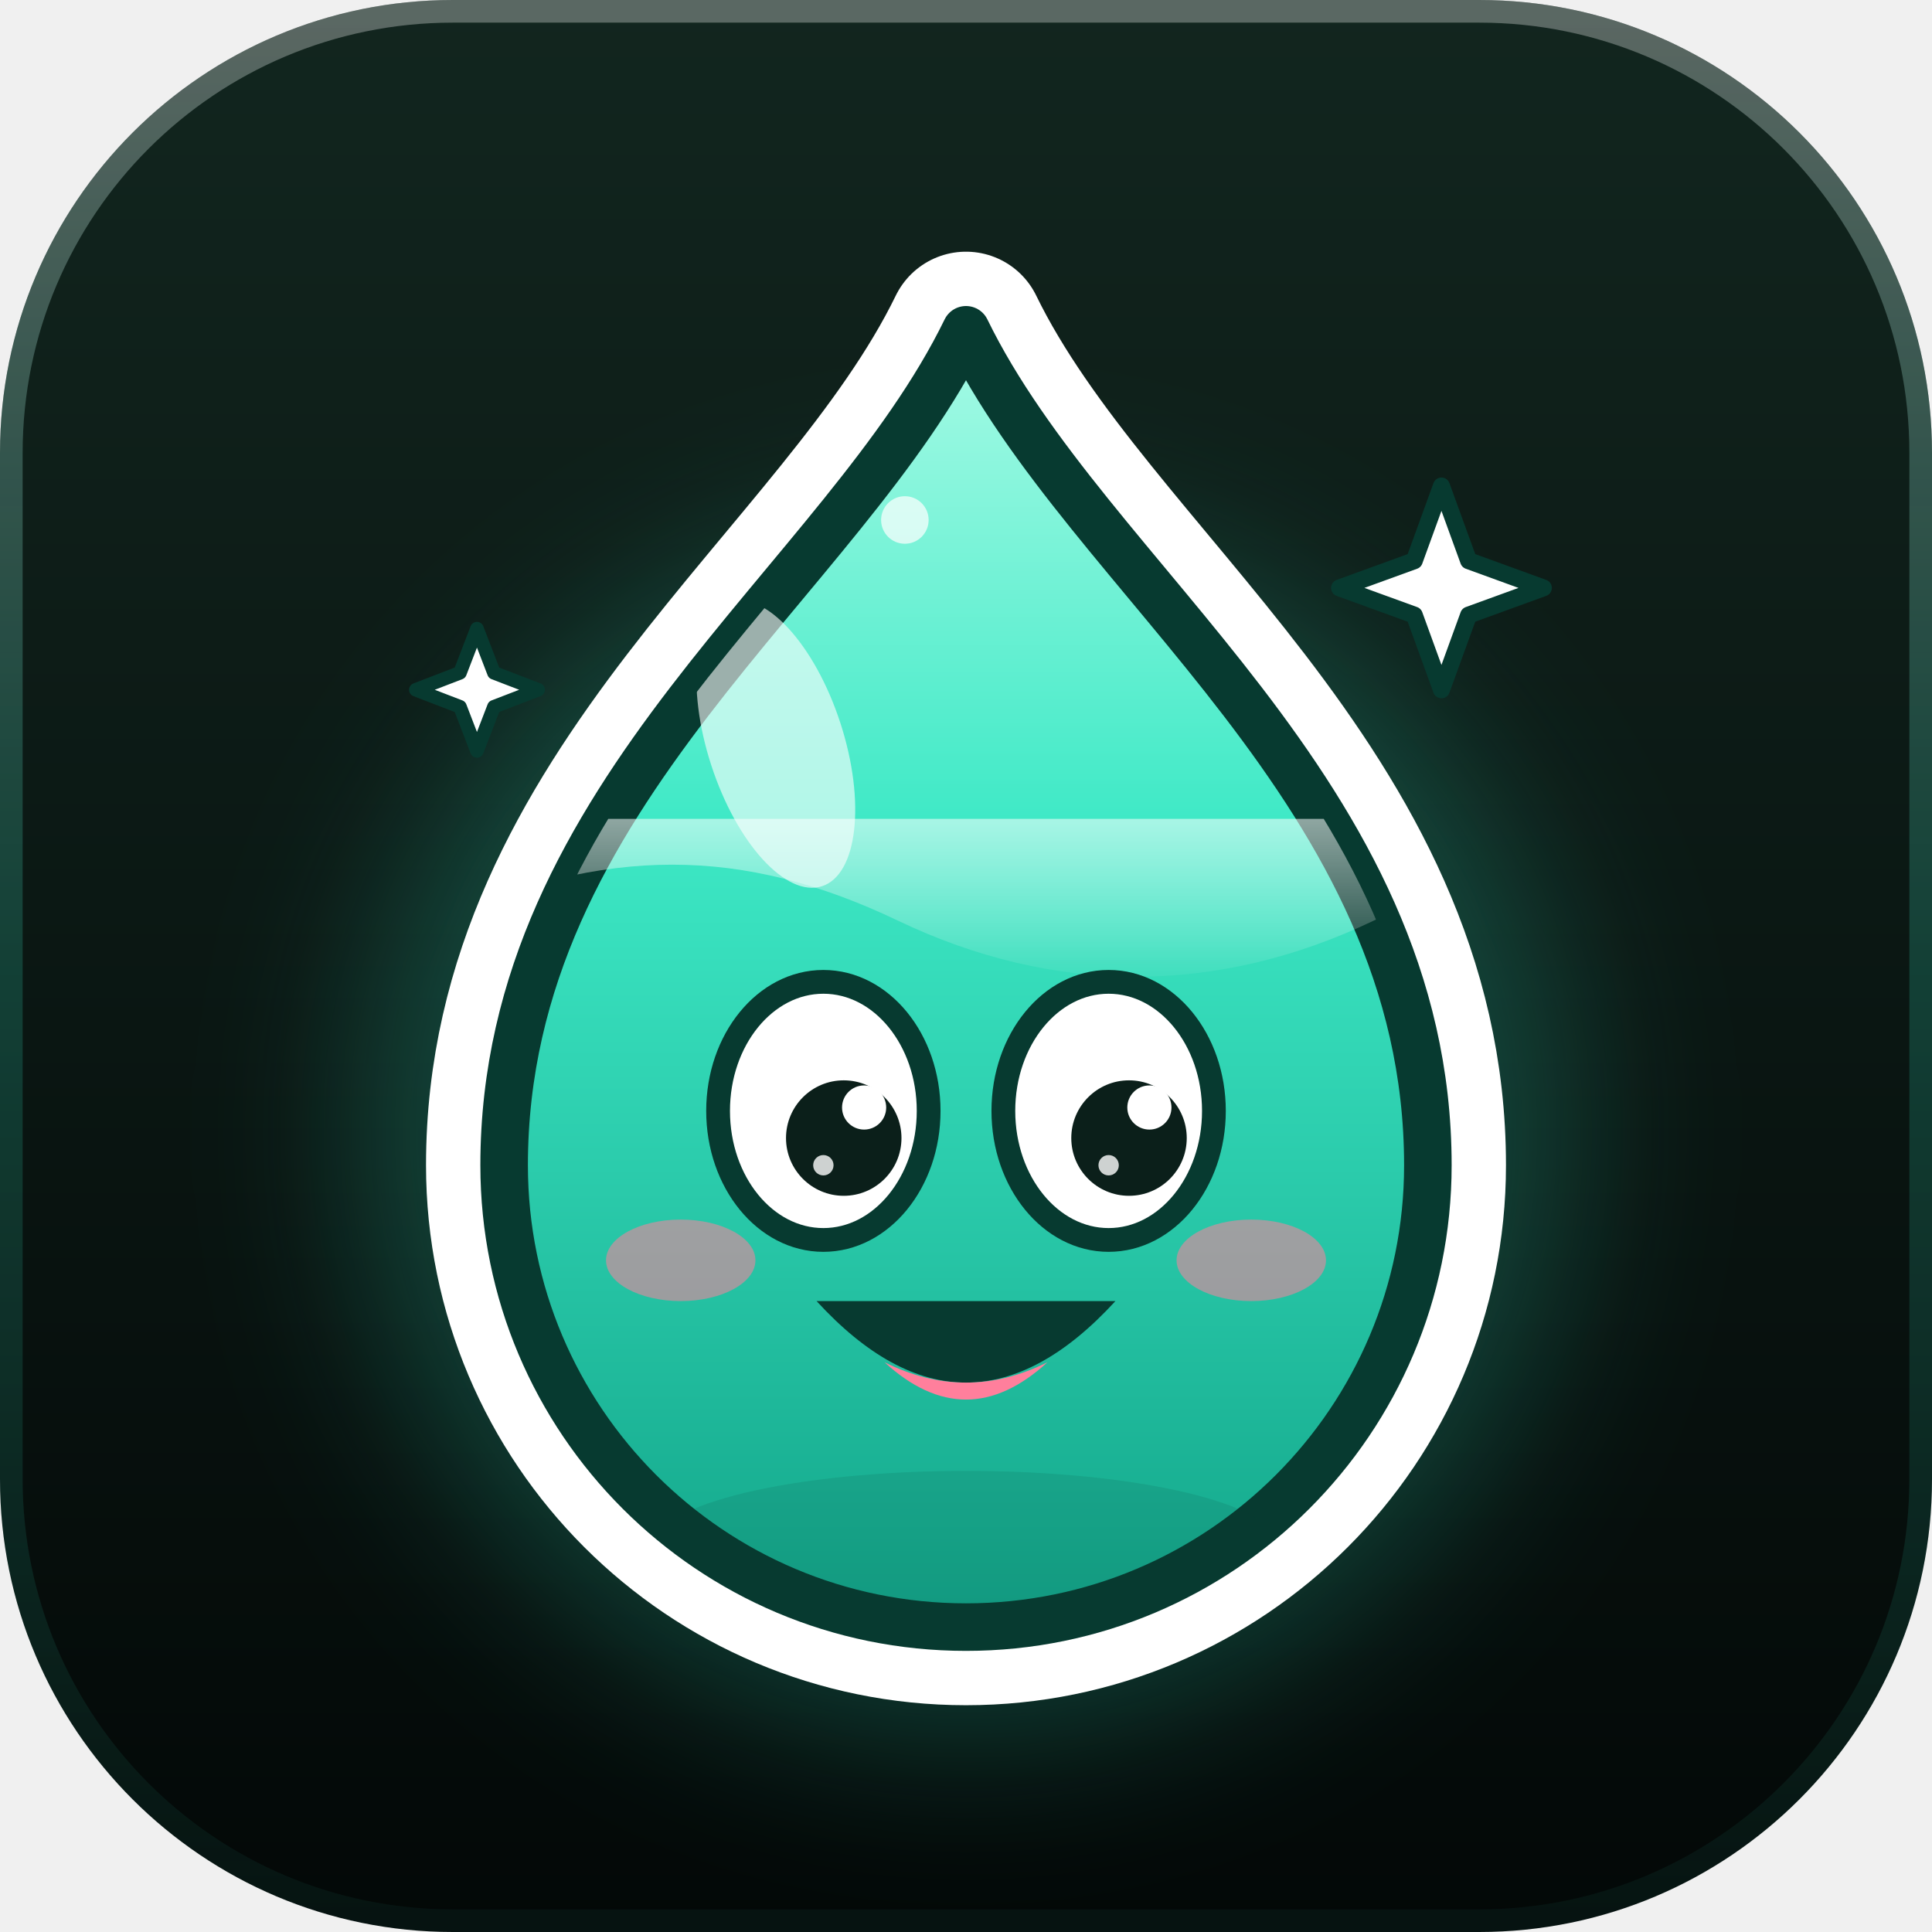
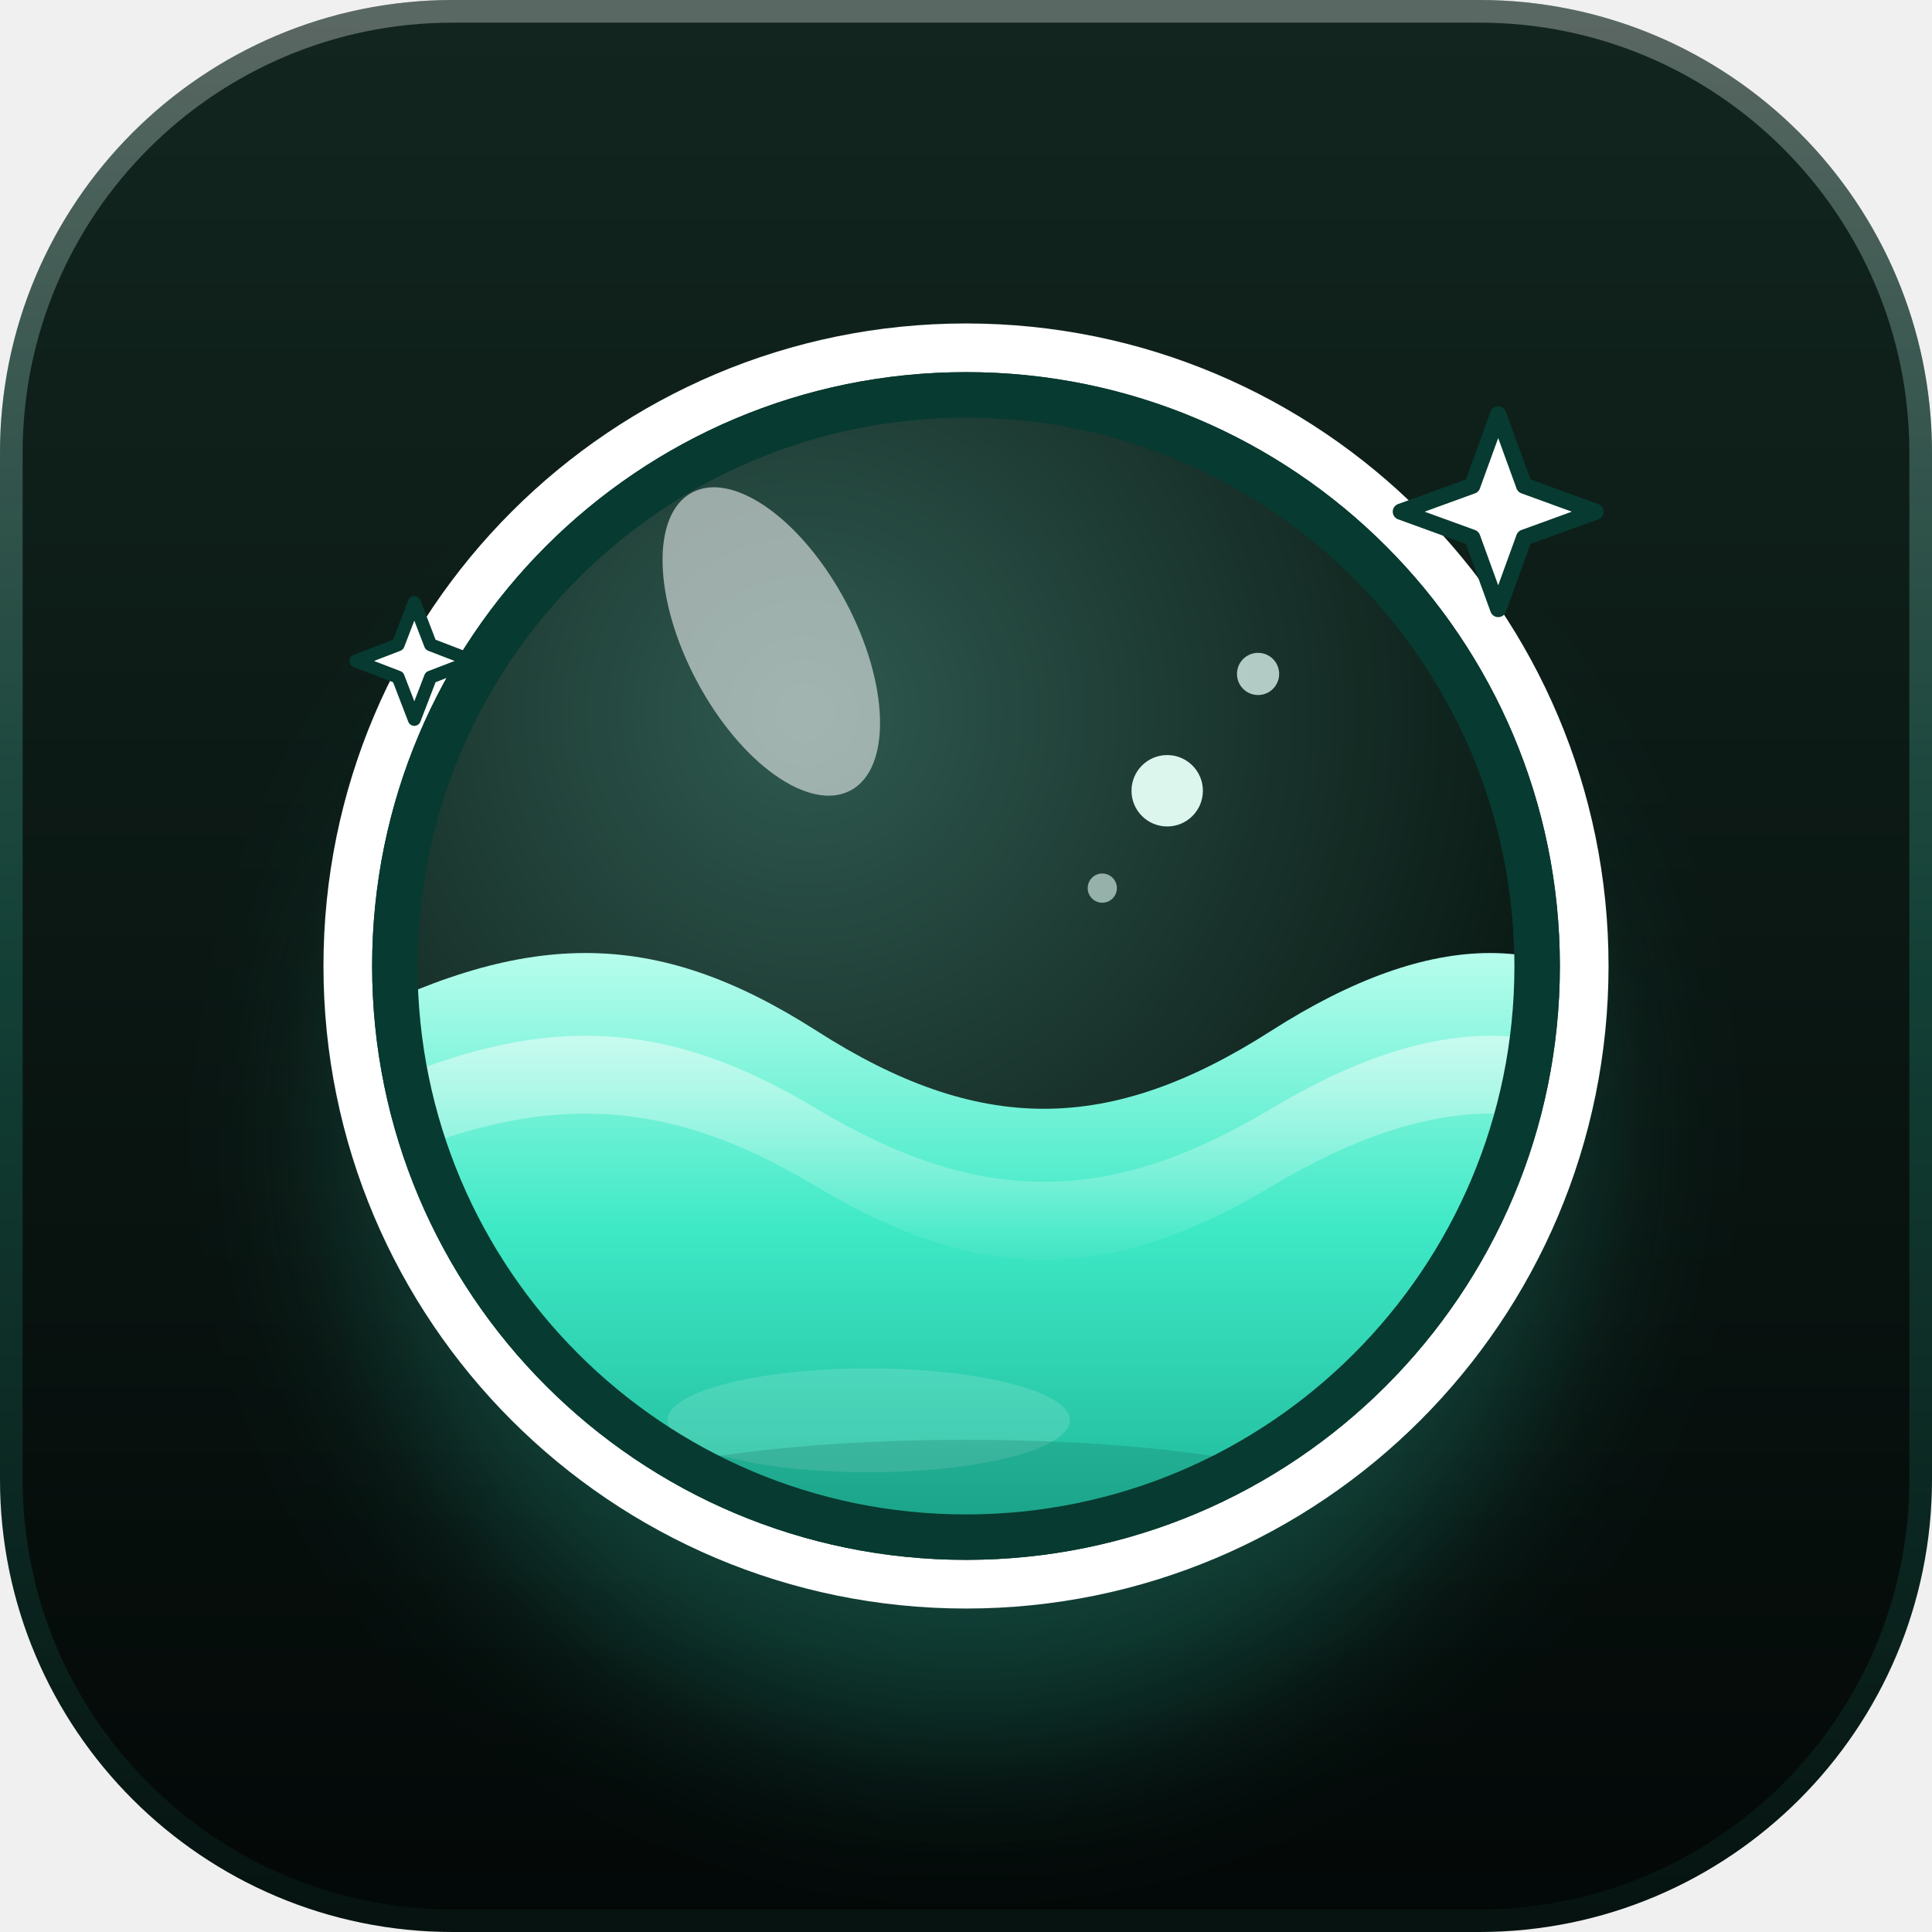
<svg xmlns="http://www.w3.org/2000/svg" viewBox="0 0 512 512" width="80" height="80">
  <defs>
    <linearGradient id="tbg" x1="0" y1="0" x2="0" y2="1">
      <stop offset="0" stop-color="#12261f" />
      <stop offset="1" stop-color="#030807" />
    </linearGradient>
    <linearGradient id="trim" x1="0" y1="0" x2="0" y2="1">
      <stop offset="0" stop-color="#fff" stop-opacity=".3" />
      <stop offset=".5" stop-color="#33e5c2" stop-opacity=".2" />
      <stop offset="1" stop-color="#33e5c2" stop-opacity=".05" />
    </linearGradient>
    <clipPath id="tclip">
      <rect width="512" height="512" rx="120" />
    </clipPath>
    <filter id="tsoft" x="-30%" y="-30%" width="160%" height="160%">
      <feGaussianBlur stdDeviation="22" />
    </filter>
  </defs>
  <g clip-path="url(#tclip)">
    <rect width="512" height="512" fill="url(#tbg)" />
    <circle cx="256" cy="300" r="160" fill="#33e5c2" opacity=".24" filter="url(#tsoft)" />
    <rect x="3" y="3" width="506" height="506" rx="117" fill="none" stroke="url(#trim)" stroke-width="6" />
  </g>
-   <g transform="translate(256 262) scale(.9) translate(-256 -256)">
+   <g transform="translate(256 256) scale(.86) translate(-256 -262)">
    <defs>
-       <linearGradient id="body" x1="0" y1="0" x2="0" y2="1">
-         <stop offset="0" stop-color="#a9fbe6" />
-         <stop offset=".38" stop-color="#3ee9c6" />
+       <linearGradient id="liq" x1="0" y1="0" x2="0" y2="1">
+         <stop offset="0" stop-color="#b6fdec" />
+         <stop offset=".4" stop-color="#3ee9c6" />
        <stop offset="1" stop-color="#12a589" />
      </linearGradient>
-       <linearGradient id="wave" x1="0" y1="0" x2="0" y2="1">
-         <stop offset="0" stop-color="#ffffff" stop-opacity=".55" />
-         <stop offset="1" stop-color="#ffffff" stop-opacity=".05" />
+       <radialGradient id="glass" cx="36%" cy="28%" r="72%">
+         <stop offset="0" stop-color="#2f5a50" />
+         <stop offset="1" stop-color="#07140f" />
+       </radialGradient>
+       <linearGradient id="band" x1="0" y1="0" x2="0" y2="1">
+         <stop offset="0" stop-color="#fff" stop-opacity=".5" />
+         <stop offset="1" stop-color="#fff" stop-opacity=".04" />
      </linearGradient>
-       <clipPath id="bc">
-         <path d="M256 62 C292 136 392 198 392 308 A136 136 0 0 1 120 308 C120 198 220 136 256 62 Z" />
+       <clipPath id="oc">
+         <circle cx="256" cy="262" r="176" />
      </clipPath>
    </defs>
-     <g id="liqi">
-       <path d="M256 62 C292 136 392 198 392 308 A136 136 0 0 1 120 308 C120 198 220 136 256 62 Z" fill="none" stroke="#ffffff" stroke-width="46" stroke-linejoin="round" />
-       <path d="M256 62 C292 136 392 198 392 308 A136 136 0 0 1 120 308 C120 198 220 136 256 62 Z" fill="url(#body)" stroke="#073a30" stroke-width="14" stroke-linejoin="round" />
-       <g clip-path="url(#bc)">
-         <path d="M100 236 C150 214 190 214 236 236 S330 258 376 236 S430 214 440 236 V206 H100 Z" fill="url(#wave)" />
-         <ellipse cx="200" cy="184" rx="20" ry="44" fill="#fff" opacity=".6" transform="rotate(-18 200 184)" />
-         <circle cx="238" cy="118" r="7" fill="#fff" opacity=".7" />
-         <ellipse cx="256" cy="420" rx="92" ry="22" fill="#073a30" opacity=".12" />
+     <g id="mark">
+       <circle cx="256" cy="262" r="176" fill="none" stroke="#ffffff" stroke-width="44" />
+       <circle cx="256" cy="262" r="176" fill="url(#glass)" stroke="#073a30" stroke-width="14" />
+       <g clip-path="url(#oc)">
+         <path d="M60 282 C120 250 160 250 210 282 S300 314 350 282 S440 250 470 282 V470 H60 Z" fill="url(#liq)" />
+         <path d="M60 306 C120 276 160 276 210 306 S300 336 350 306 S440 276 470 306 V330 C440 300 400 300 350 330 S260 360 210 330 S120 300 60 330 Z" fill="url(#band)" />
+         <ellipse cx="226" cy="402" rx="62" ry="16" fill="#fff" opacity=".14" />
+         <ellipse cx="256" cy="430" rx="120" ry="22" fill="#073a30" opacity=".16" />
      </g>
-       <ellipse cx="172" cy="336" rx="22" ry="12" fill="#ff7f9c" opacity=".55" />
-       <ellipse cx="340" cy="336" rx="22" ry="12" fill="#ff7f9c" opacity=".55" />
-       <ellipse cx="214" cy="292" rx="31" ry="38" fill="#fff" stroke="#073a30" stroke-width="7" />
-       <ellipse cx="298" cy="292" rx="31" ry="38" fill="#fff" stroke="#073a30" stroke-width="7" />
-       <circle cx="220" cy="300" r="17" fill="#0b1f1a" />
-       <circle cx="304" cy="300" r="17" fill="#0b1f1a" />
-       <circle cx="226" cy="291" r="6.5" fill="#fff" />
-       <circle cx="310" cy="291" r="6.5" fill="#fff" />
-       <circle cx="214" cy="308" r="3" fill="#fff" opacity=".8" />
-       <circle cx="298" cy="308" r="3" fill="#fff" opacity=".8" />
-       <path d="M212 348 Q256 396 300 348 Z" fill="#073a30" />
-       <path d="M232 366 Q256 388 280 366 Q256 378 232 366 Z" fill="#ff7f9c" />
-       <path d="M396 108 l8 22 22 8 -22 8 -8 22 -8 -22 -22 -8 22 -8 z" fill="#fff" stroke="#073a30" stroke-width="5" stroke-linejoin="round" />
-       <path d="M112 150 l5 13 13 5 -13 5 -5 13 -5 -13 -13 -5 13 -5 z" fill="#fff" stroke="#073a30" stroke-width="4" stroke-linejoin="round" />
+       <circle cx="256" cy="262" r="176" fill="none" stroke="#073a30" stroke-width="14" />
+       <ellipse cx="196" cy="162" rx="26" ry="52" fill="#fff" opacity=".55" transform="rotate(-28 196 162)" />
+       <circle cx="318" cy="208" r="11" fill="#e6fff8" opacity=".95" />
+       <circle cx="346" cy="172" r="6.5" fill="#e6fff8" opacity=".75" />
+       <circle cx="298" cy="238" r="4.5" fill="#e6fff8" opacity=".6" />
+       <path d="M420 92 l8 22 22 8 -22 8 -8 22 -8 -22 -22 -8 22 -8 z" fill="#fff" stroke="#073a30" stroke-width="5" stroke-linejoin="round" />
+       <path d="M86 150 l5 13 13 5 -13 5 -5 13 -5 -13 -13 -5 13 -5 z" fill="#fff" stroke="#073a30" stroke-width="4" stroke-linejoin="round" />
    </g>
  </g>
</svg>
